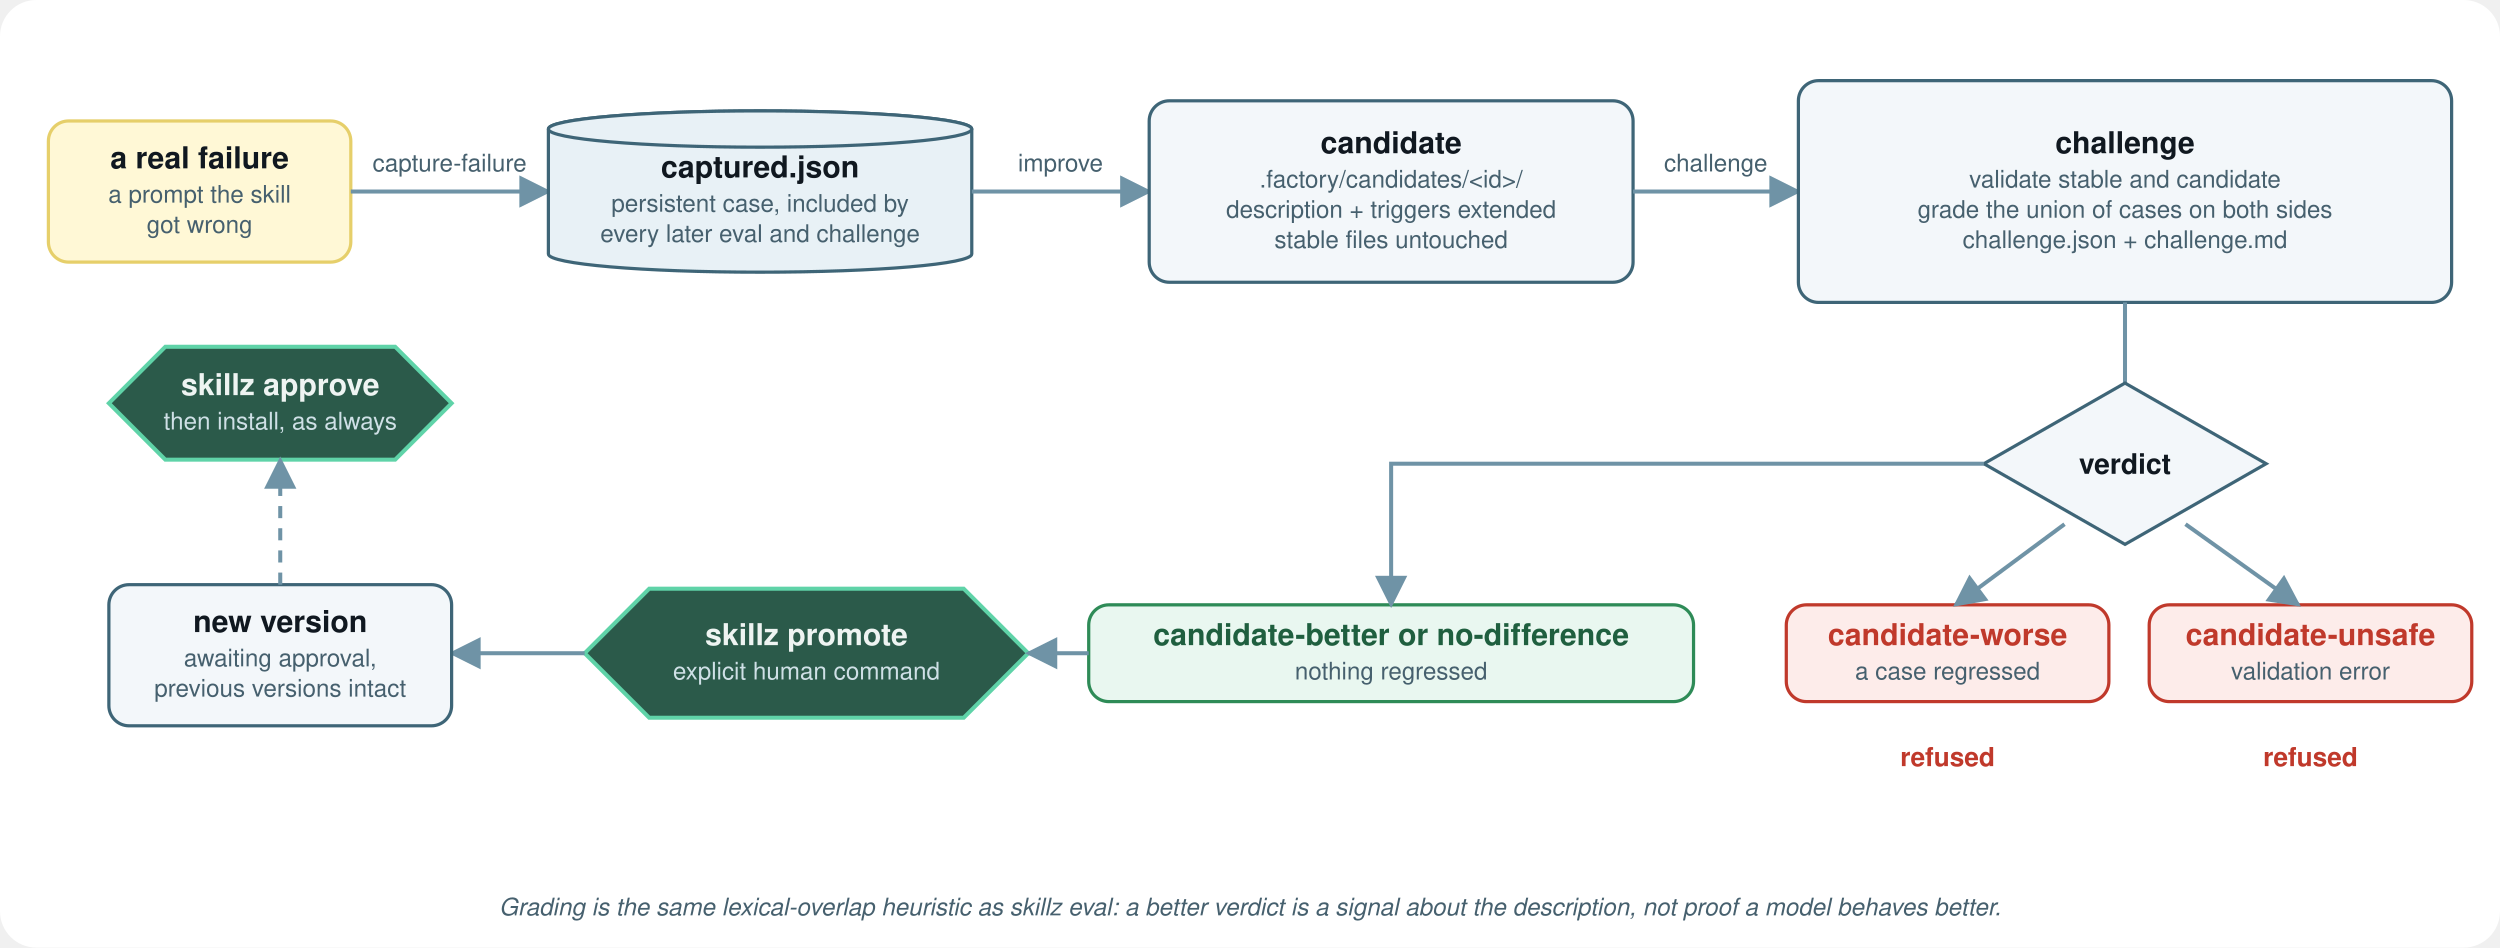
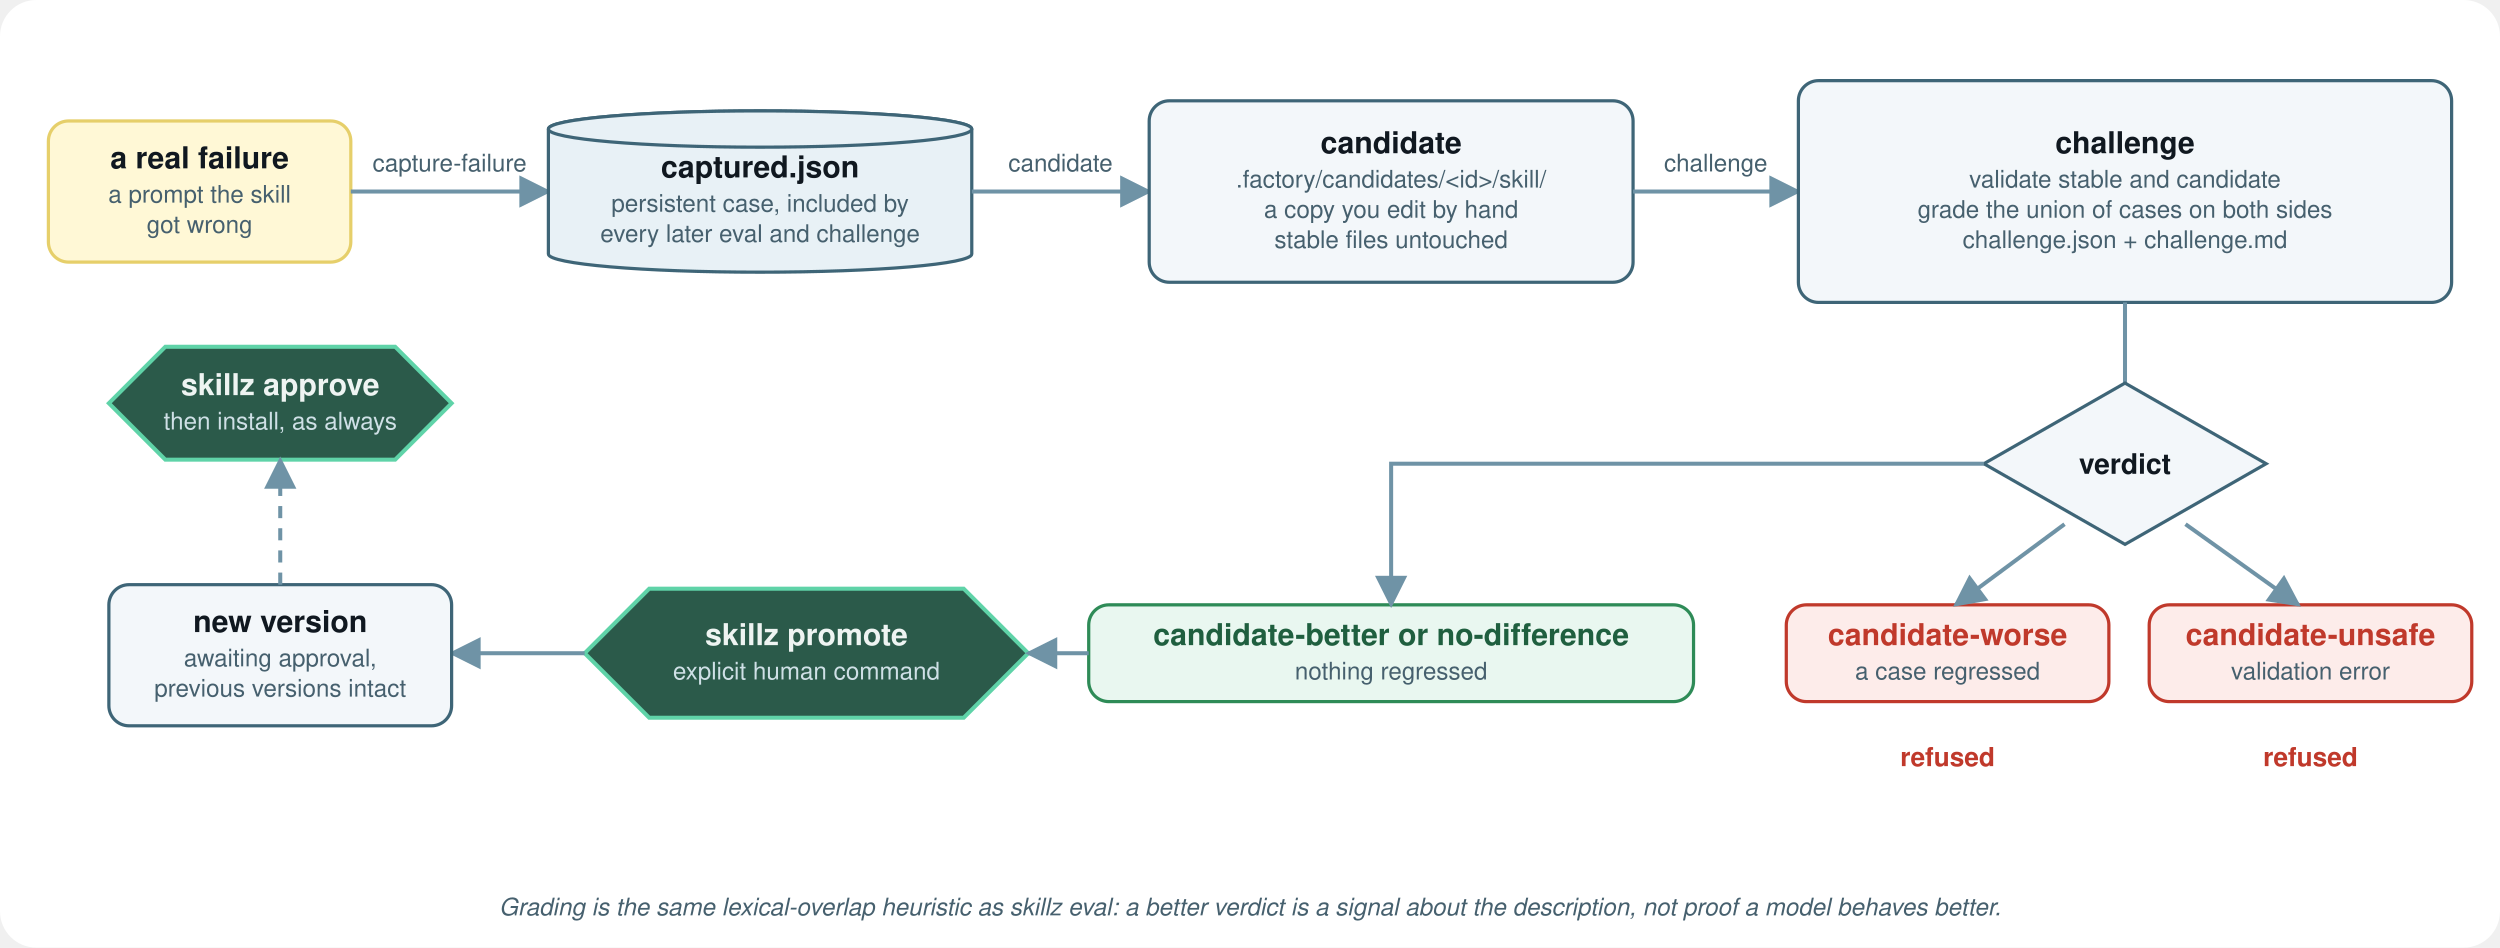
<svg xmlns="http://www.w3.org/2000/svg" width="1240" height="470" viewBox="0 0 1240 470" role="img" aria-labelledby="t d" font-family="'Segoe UI', 'Helvetica Neue', Helvetica, Arial, sans-serif">
  <defs>
    <marker id="arrow" viewBox="0 0 10 10" refX="9" refY="5" markerWidth="8" markerHeight="8" orient="auto-start-reverse">
      <path d="M0,0 L10,5 L0,10 z" fill="#6f93a6" />
    </marker>
    <marker id="arrow-dim" viewBox="0 0 10 10" refX="9" refY="5" markerWidth="8" markerHeight="8" orient="auto-start-reverse">
      <path d="M0,0 L10,5 L0,10 z" fill="#a9bfcb" />
    </marker>
  </defs>
  <rect width="1240" height="470" rx="18" fill="#ffffff" />
  <rect x="24.0" y="60.0" width="150.0" height="70.0" rx="10" fill="#fff8d6" stroke="#e6cf6a" stroke-width="1.6" />
  <text x="99.0" y="83.5" font-size="15" fill="#101820" font-weight="600" text-anchor="middle">a real failure</text>
  <text x="99.0" y="100.5" font-size="12" fill="#46606e" font-weight="normal" text-anchor="middle">a prompt the skill</text>
  <text x="99.0" y="115.5" font-size="12" fill="#46606e" font-weight="normal" text-anchor="middle">got wrong</text>
  <line x1="174.0" y1="95.0" x2="272.0" y2="95.0" stroke="#6f93a6" stroke-width="2" marker-end="url(#arrow)" />
  <text x="223.0" y="85.0" font-size="12" fill="#46606e" font-weight="normal" text-anchor="middle">capture-failure</text>
  <path d="M272.0,64.0 a105.0,9 0 0 1 210.0,0 v62.0 a105.0,9 0 0 1 -210.0,0 z" fill="#e8f1f6" stroke="#3e6577" stroke-width="1.6" />
  <ellipse cx="377.0" cy="64.0" rx="105.0" ry="9" fill="#e8f1f6" stroke="#3e6577" stroke-width="1.6" />
  <text x="377.0" y="88.0" font-size="15" fill="#101820" font-weight="600" text-anchor="middle">captured.json</text>
  <text x="377.0" y="105.0" font-size="12" fill="#46606e" font-weight="normal" text-anchor="middle">persistent case, included by</text>
  <text x="377.0" y="120.0" font-size="12" fill="#46606e" font-weight="normal" text-anchor="middle">every later eval and challenge</text>
  <line x1="482.0" y1="95.0" x2="570.0" y2="95.0" stroke="#6f93a6" stroke-width="2" marker-end="url(#arrow)" />
-   <text x="526.0" y="85.0" font-size="12" fill="#46606e" font-weight="normal" text-anchor="middle">improve</text>
+   <text x="526.0" y="85.0" font-size="12" fill="#46606e" font-weight="normal" text-anchor="middle">candidate</text>
  <rect x="570.0" y="50.0" width="240.0" height="90.0" rx="10" fill="#f3f7fa" stroke="#3e6577" stroke-width="1.6" />
  <text x="690.0" y="76.0" font-size="15" fill="#101820" font-weight="600" text-anchor="middle">candidate</text>
-   <text x="690.0" y="93.0" font-size="12" fill="#46606e" font-weight="normal" text-anchor="middle">.factory/candidates/&lt;id&gt;/</text>
-   <text x="690.0" y="108.0" font-size="12" fill="#46606e" font-weight="normal" text-anchor="middle">description + triggers extended</text>
+   <text x="690.0" y="93.0" font-size="12" fill="#46606e" font-weight="normal" text-anchor="middle">.factory/candidates/&lt;id&gt;/skill/</text>
+   <text x="690.0" y="108.0" font-size="12" fill="#46606e" font-weight="normal" text-anchor="middle">a copy you edit by hand</text>
  <text x="690.0" y="123.0" font-size="12" fill="#46606e" font-weight="normal" text-anchor="middle">stable files untouched</text>
  <line x1="810.0" y1="95.0" x2="892.0" y2="95.0" stroke="#6f93a6" stroke-width="2" marker-end="url(#arrow)" />
  <text x="851.0" y="85.0" font-size="12" fill="#46606e" font-weight="normal" text-anchor="middle">challenge</text>
  <rect x="892.0" y="40.0" width="324.0" height="110.0" rx="10" fill="#f3f7fa" stroke="#3e6577" stroke-width="1.6" />
  <text x="1054.0" y="76.0" font-size="15" fill="#101820" font-weight="600" text-anchor="middle">challenge</text>
  <text x="1054.0" y="93.0" font-size="12" fill="#46606e" font-weight="normal" text-anchor="middle">validate stable and candidate</text>
  <text x="1054.0" y="108.0" font-size="12" fill="#46606e" font-weight="normal" text-anchor="middle">grade the union of cases on both sides</text>
  <text x="1054.0" y="123.0" font-size="12" fill="#46606e" font-weight="normal" text-anchor="middle">challenge.json + challenge.md</text>
  <path d="M1054,150 v40" stroke="#6f93a6" stroke-width="2" />
  <polygon points="1054,190 1124,230 1054,270 984,230" fill="#f3f7fa" stroke="#3e6577" stroke-width="1.6" />
  <text x="1054.0" y="235.0" font-size="14" fill="#101820" font-weight="600" text-anchor="middle">verdict</text>
  <rect x="1066.0" y="300.0" width="160.0" height="48.0" rx="10" fill="#fdecea" stroke="#c0392b" stroke-width="1.6" />
  <text x="1146.0" y="320.0" font-size="15" fill="#c0392b" font-weight="600" text-anchor="middle">candidate-unsafe</text>
  <text x="1146.0" y="337.0" font-size="12" fill="#46606e" font-weight="normal" text-anchor="middle">validation error</text>
  <rect x="886.0" y="300.0" width="160.0" height="48.0" rx="10" fill="#fdecea" stroke="#c0392b" stroke-width="1.6" />
  <text x="966.0" y="320.0" font-size="15" fill="#c0392b" font-weight="600" text-anchor="middle">candidate-worse</text>
  <text x="966.0" y="337.0" font-size="12" fill="#46606e" font-weight="normal" text-anchor="middle">a case regressed</text>
  <rect x="540.0" y="300.0" width="300.0" height="48.0" rx="10" fill="#e9f7f0" stroke="#2e8b57" stroke-width="1.6" />
  <text x="690.0" y="320.0" font-size="15" fill="#1f5f3f" font-weight="600" text-anchor="middle">candidate-better  or  no-difference</text>
  <text x="690.0" y="337.0" font-size="12" fill="#46606e" font-weight="normal" text-anchor="middle">nothing regressed</text>
  <path d="M1084,260 L1140,300" fill="none" stroke="#6f93a6" stroke-width="2" marker-end="url(#arrow)" />
  <path d="M1024,260 L970,300" fill="none" stroke="#6f93a6" stroke-width="2" marker-end="url(#arrow)" />
  <path d="M984,230 H690 V300" fill="none" stroke="#6f93a6" stroke-width="2" marker-end="url(#arrow)" />
  <text x="1146.0" y="380.0" font-size="13" fill="#c0392b" font-weight="600" text-anchor="middle">refused</text>
  <text x="966.0" y="380.0" font-size="13" fill="#c0392b" font-weight="600" text-anchor="middle">refused</text>
  <polygon points="322.0,292.0 478.0,292.0 510.0,324.0 478.0,356.0 322.0,356.0 290.0,324.0" fill="#2b5a4a" stroke="#5fd3a8" stroke-width="2" />
  <text x="400.0" y="320.0" font-size="15" fill="#eef4f2" font-weight="600" text-anchor="middle">skillz promote</text>
  <text x="400.0" y="337.0" font-size="12" fill="#cfe0e6" font-weight="normal" text-anchor="middle">explicit human command</text>
  <line x1="540.0" y1="324.0" x2="510.0" y2="324.0" stroke="#6f93a6" stroke-width="2" marker-end="url(#arrow)" />
  <path d="M290,324 H224" fill="none" stroke="#6f93a6" stroke-width="2" marker-end="url(#arrow)" />
  <rect x="54.0" y="290.0" width="170.0" height="70.0" rx="10" fill="#f3f7fa" stroke="#3e6577" stroke-width="1.6" />
  <text x="139.0" y="313.5" font-size="15" fill="#101820" font-weight="600" text-anchor="middle">new version</text>
  <text x="139.0" y="330.5" font-size="12" fill="#46606e" font-weight="normal" text-anchor="middle">awaiting approval,</text>
  <text x="139.0" y="345.5" font-size="12" fill="#46606e" font-weight="normal" text-anchor="middle">previous versions intact</text>
  <polygon points="82.0,172.0 196.0,172.0 224.0,200.0 196.0,228.0 82.0,228.0 54.0,200.0" fill="#2b5a4a" stroke="#5fd3a8" stroke-width="2" />
  <text x="139.0" y="196.0" font-size="15" fill="#eef4f2" font-weight="600" text-anchor="middle">skillz approve</text>
  <text x="139.0" y="213.0" font-size="12" fill="#cfe0e6" font-weight="normal" text-anchor="middle">then install, as always</text>
  <path d="M139,290 v-62" fill="none" stroke="#6f93a6" stroke-width="2" stroke-dasharray="6,5" marker-end="url(#arrow)" />
  <text x="620.0" y="454.0" font-size="12" fill="#46606e" font-weight="normal" text-anchor="middle" font-style="italic">Grading is the same lexical-overlap heuristic as skillz eval: a better verdict is a signal about the description, not proof a model behaves better.</text>
</svg>
